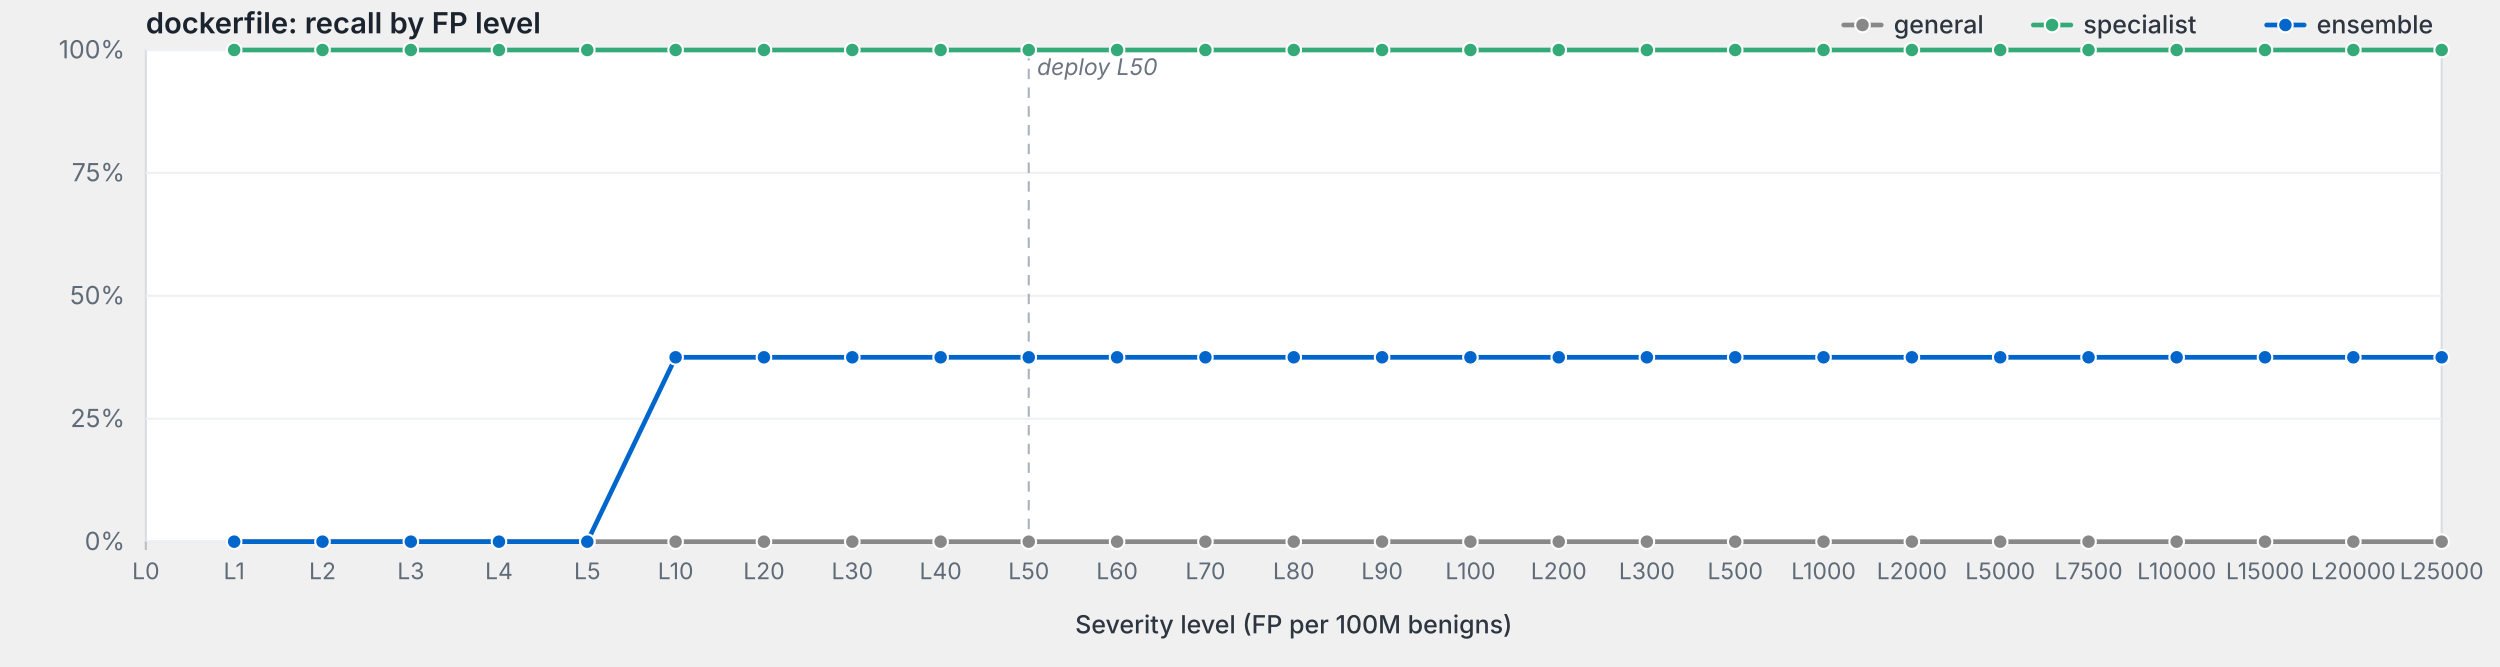
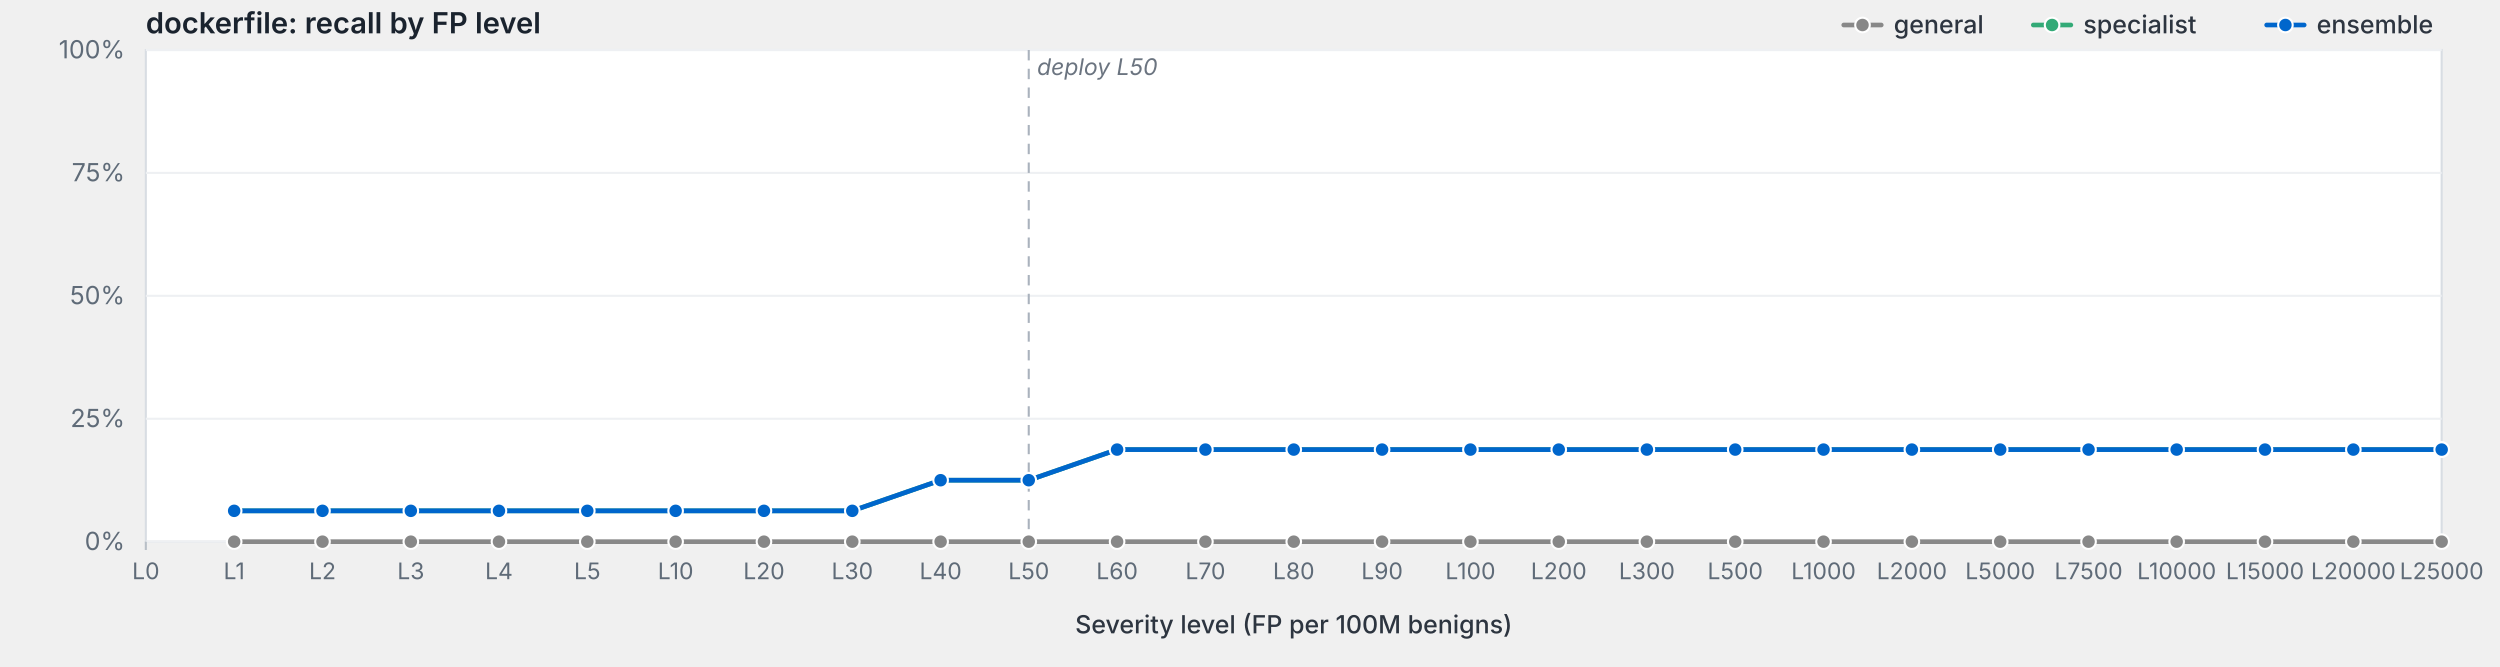
<svg xmlns="http://www.w3.org/2000/svg" viewBox="0 0 1200 320" width="1200" height="320" preserveAspectRatio="xMidYMid meet" role="img" aria-label="dockerfile: recall by FP level">
  <style>svg { background: #fdfdfd; }.frame { fill: #fff; stroke: #d8dde3; stroke-width: 1; }.grid { stroke: #eef0f3; stroke-width: 1; }.tick { stroke: #b8bfc7; stroke-width: 1; }.axis-label { fill: #5f6b78; font-family: -apple-system, BlinkMacSystemFont, "Segoe UI", system-ui, sans-serif; font-size: 12px; }.x-label { fill: #5f6b78; font-family: -apple-system, BlinkMacSystemFont, "Segoe UI", system-ui, sans-serif; font-size: 11px; }.axis-title { fill: #2d3540; font-family: -apple-system, BlinkMacSystemFont, "Segoe UI", system-ui, sans-serif; font-size: 12px; font-weight: 500; }.title { fill: #1a232e; font-family: -apple-system, BlinkMacSystemFont, "Segoe UI", system-ui, sans-serif; font-size: 14px; font-weight: 600; }.deploy-marker { stroke: #aab2bd; stroke-width: 1; stroke-dasharray: 5,4; }.deploy-label { fill: #6b7480; font-family: -apple-system, BlinkMacSystemFont, "Segoe UI", system-ui, sans-serif; font-size: 11px; font-style: italic; }.curve { fill: none; stroke-width: 2.25; stroke-linejoin: round; stroke-linecap: round; }.marker { stroke: #fff; stroke-width: 1; }.legend-text { fill: #2d3540; font-family: -apple-system, BlinkMacSystemFont, "Segoe UI", system-ui, sans-serif; font-size: 12px; font-weight: 500; }</style>
  <text class="title" x="70" y="16">dockerfile: recall by FP level</text>
  <rect class="frame" x="70" y="24" width="1102" height="236" />
  <line class="grid" x1="70" y1="260.0" x2="1172" y2="260.0" />
  <text class="axis-label" x="60" y="264.0" text-anchor="end">0%</text>
  <line class="grid" x1="70" y1="201.0" x2="1172" y2="201.0" />
  <text class="axis-label" x="60" y="205.0" text-anchor="end">25%</text>
  <line class="grid" x1="70" y1="142.0" x2="1172" y2="142.0" />
  <text class="axis-label" x="60" y="146.0" text-anchor="end">50%</text>
  <line class="grid" x1="70" y1="83.0" x2="1172" y2="83.0" />
  <text class="axis-label" x="60" y="87.0" text-anchor="end">75%</text>
  <line class="grid" x1="70" y1="24.0" x2="1172" y2="24.0" />
  <text class="axis-label" x="60" y="28.0" text-anchor="end">100%</text>
  <line class="deploy-marker" x1="493.8" y1="24" x2="493.8" y2="260" />
  <text class="deploy-label" x="497.8" y="36" text-anchor="start">deploy L50</text>
  <line class="tick" x1="70.0" y1="260" x2="70.0" y2="264" />
  <text class="x-label" x="70.0" y="278" text-anchor="middle">L0</text>
  <line class="tick" x1="112.4" y1="260" x2="112.4" y2="264" />
  <text class="x-label" x="112.4" y="278" text-anchor="middle">L1</text>
  <line class="tick" x1="154.8" y1="260" x2="154.8" y2="264" />
  <text class="x-label" x="154.8" y="278" text-anchor="middle">L2</text>
  <line class="tick" x1="197.2" y1="260" x2="197.2" y2="264" />
  <text class="x-label" x="197.2" y="278" text-anchor="middle">L3</text>
  <line class="tick" x1="239.5" y1="260" x2="239.5" y2="264" />
  <text class="x-label" x="239.5" y="278" text-anchor="middle">L4</text>
  <line class="tick" x1="281.9" y1="260" x2="281.9" y2="264" />
  <text class="x-label" x="281.9" y="278" text-anchor="middle">L5</text>
  <line class="tick" x1="324.3" y1="260" x2="324.3" y2="264" />
  <text class="x-label" x="324.3" y="278" text-anchor="middle">L10</text>
  <line class="tick" x1="366.7" y1="260" x2="366.7" y2="264" />
  <text class="x-label" x="366.7" y="278" text-anchor="middle">L20</text>
  <line class="tick" x1="409.1" y1="260" x2="409.1" y2="264" />
  <text class="x-label" x="409.1" y="278" text-anchor="middle">L30</text>
  <line class="tick" x1="451.5" y1="260" x2="451.5" y2="264" />
  <text class="x-label" x="451.5" y="278" text-anchor="middle">L40</text>
  <line class="tick" x1="493.8" y1="260" x2="493.8" y2="264" />
  <text class="x-label" x="493.8" y="278" text-anchor="middle">L50</text>
  <line class="tick" x1="536.2" y1="260" x2="536.2" y2="264" />
  <text class="x-label" x="536.2" y="278" text-anchor="middle">L60</text>
  <line class="tick" x1="578.6" y1="260" x2="578.6" y2="264" />
  <text class="x-label" x="578.6" y="278" text-anchor="middle">L70</text>
  <line class="tick" x1="621.0" y1="260" x2="621.0" y2="264" />
  <text class="x-label" x="621.0" y="278" text-anchor="middle">L80</text>
  <line class="tick" x1="663.4" y1="260" x2="663.4" y2="264" />
  <text class="x-label" x="663.4" y="278" text-anchor="middle">L90</text>
  <line class="tick" x1="705.8" y1="260" x2="705.8" y2="264" />
  <text class="x-label" x="705.8" y="278" text-anchor="middle">L100</text>
  <line class="tick" x1="748.2" y1="260" x2="748.2" y2="264" />
  <text class="x-label" x="748.2" y="278" text-anchor="middle">L200</text>
  <line class="tick" x1="790.5" y1="260" x2="790.5" y2="264" />
  <text class="x-label" x="790.5" y="278" text-anchor="middle">L300</text>
  <line class="tick" x1="832.9" y1="260" x2="832.9" y2="264" />
  <text class="x-label" x="832.9" y="278" text-anchor="middle">L500</text>
  <line class="tick" x1="875.3" y1="260" x2="875.3" y2="264" />
  <text class="x-label" x="875.3" y="278" text-anchor="middle">L1000</text>
  <line class="tick" x1="917.7" y1="260" x2="917.7" y2="264" />
  <text class="x-label" x="917.7" y="278" text-anchor="middle">L2000</text>
  <line class="tick" x1="960.1" y1="260" x2="960.1" y2="264" />
  <text class="x-label" x="960.1" y="278" text-anchor="middle">L5000</text>
  <line class="tick" x1="1002.5" y1="260" x2="1002.5" y2="264" />
  <text class="x-label" x="1002.5" y="278" text-anchor="middle">L7500</text>
  <line class="tick" x1="1044.8" y1="260" x2="1044.8" y2="264" />
  <text class="x-label" x="1044.8" y="278" text-anchor="middle">L10000</text>
  <line class="tick" x1="1087.2" y1="260" x2="1087.2" y2="264" />
  <text class="x-label" x="1087.2" y="278" text-anchor="middle">L15000</text>
  <line class="tick" x1="1129.6" y1="260" x2="1129.6" y2="264" />
  <text class="x-label" x="1129.6" y="278" text-anchor="middle">L20000</text>
  <line class="tick" x1="1172.0" y1="260" x2="1172.0" y2="264" />
  <text class="x-label" x="1172.0" y="278" text-anchor="middle">L25000</text>
  <text class="axis-title" x="621.0" y="304" text-anchor="middle">Severity level (FP per 100M benigns)</text>
  <path class="curve" d="M112.4,260.0 L154.8,260.0 L197.2,260.0 L239.5,260.0 L281.9,260.0 L324.3,260.0 L366.7,260.0 L409.1,260.0 L451.5,260.0 L493.8,260.0 L536.2,260.0 L578.6,260.0 L621.0,260.0 L663.4,260.0 L705.8,260.0 L748.2,260.0 L790.5,260.0 L832.9,260.0 L875.3,260.0 L917.7,260.0 L960.1,260.0 L1002.5,260.0 L1044.8,260.0 L1087.2,260.0 L1129.6,260.0 L1172.0,260.0" stroke="#888" />
  <circle class="marker" cx="112.4" cy="260.0" r="3.5" fill="#888" />
  <circle class="marker" cx="154.8" cy="260.0" r="3.5" fill="#888" />
  <circle class="marker" cx="197.2" cy="260.0" r="3.5" fill="#888" />
  <circle class="marker" cx="239.5" cy="260.0" r="3.5" fill="#888" />
  <circle class="marker" cx="281.9" cy="260.0" r="3.5" fill="#888" />
  <circle class="marker" cx="324.3" cy="260.0" r="3.5" fill="#888" />
  <circle class="marker" cx="366.7" cy="260.0" r="3.5" fill="#888" />
  <circle class="marker" cx="409.1" cy="260.0" r="3.5" fill="#888" />
  <circle class="marker" cx="451.5" cy="260.0" r="3.5" fill="#888" />
  <circle class="marker" cx="493.8" cy="260.0" r="3.5" fill="#888" />
  <circle class="marker" cx="536.2" cy="260.0" r="3.5" fill="#888" />
  <circle class="marker" cx="578.6" cy="260.0" r="3.5" fill="#888" />
  <circle class="marker" cx="621.0" cy="260.0" r="3.5" fill="#888" />
  <circle class="marker" cx="663.4" cy="260.0" r="3.5" fill="#888" />
  <circle class="marker" cx="705.8" cy="260.0" r="3.5" fill="#888" />
  <circle class="marker" cx="748.2" cy="260.0" r="3.5" fill="#888" />
  <circle class="marker" cx="790.5" cy="260.0" r="3.5" fill="#888" />
  <circle class="marker" cx="832.9" cy="260.0" r="3.5" fill="#888" />
  <circle class="marker" cx="875.3" cy="260.0" r="3.5" fill="#888" />
  <circle class="marker" cx="917.7" cy="260.0" r="3.5" fill="#888" />
  <circle class="marker" cx="960.1" cy="260.0" r="3.5" fill="#888" />
  <circle class="marker" cx="1002.5" cy="260.0" r="3.5" fill="#888" />
  <circle class="marker" cx="1044.8" cy="260.0" r="3.5" fill="#888" />
  <circle class="marker" cx="1087.2" cy="260.0" r="3.5" fill="#888" />
  <circle class="marker" cx="1129.6" cy="260.0" r="3.5" fill="#888" />
  <circle class="marker" cx="1172.0" cy="260.0" r="3.5" fill="#888" />
-   <path class="curve" d="M112.4,24.0 L154.8,24.0 L197.2,24.0 L239.5,24.0 L281.9,24.0 L324.3,24.0 L366.7,24.0 L409.1,24.0 L451.5,24.0 L493.8,24.0 L536.2,24.0 L578.6,24.0 L621.0,24.0 L663.4,24.0 L705.8,24.0 L748.2,24.0 L790.5,24.0 L832.9,24.0 L875.3,24.0 L917.7,24.0 L960.1,24.0 L1002.5,24.0 L1044.8,24.0 L1087.2,24.0 L1129.6,24.0 L1172.0,24.0" stroke="#3a7" />
-   <circle class="marker" cx="112.4" cy="24.0" r="3.5" fill="#3a7" />
-   <circle class="marker" cx="154.8" cy="24.0" r="3.5" fill="#3a7" />
-   <circle class="marker" cx="197.2" cy="24.0" r="3.5" fill="#3a7" />
-   <circle class="marker" cx="239.5" cy="24.0" r="3.5" fill="#3a7" />
-   <circle class="marker" cx="281.9" cy="24.0" r="3.5" fill="#3a7" />
-   <circle class="marker" cx="324.3" cy="24.0" r="3.5" fill="#3a7" />
-   <circle class="marker" cx="366.7" cy="24.0" r="3.5" fill="#3a7" />
-   <circle class="marker" cx="409.1" cy="24.0" r="3.5" fill="#3a7" />
-   <circle class="marker" cx="451.5" cy="24.0" r="3.5" fill="#3a7" />
-   <circle class="marker" cx="493.8" cy="24.0" r="3.5" fill="#3a7" />
-   <circle class="marker" cx="536.2" cy="24.0" r="3.5" fill="#3a7" />
-   <circle class="marker" cx="578.6" cy="24.0" r="3.5" fill="#3a7" />
-   <circle class="marker" cx="621.0" cy="24.0" r="3.5" fill="#3a7" />
-   <circle class="marker" cx="663.4" cy="24.0" r="3.5" fill="#3a7" />
-   <circle class="marker" cx="705.8" cy="24.0" r="3.5" fill="#3a7" />
-   <circle class="marker" cx="748.2" cy="24.0" r="3.5" fill="#3a7" />
-   <circle class="marker" cx="790.5" cy="24.0" r="3.5" fill="#3a7" />
-   <circle class="marker" cx="832.9" cy="24.0" r="3.5" fill="#3a7" />
-   <circle class="marker" cx="875.3" cy="24.0" r="3.5" fill="#3a7" />
-   <circle class="marker" cx="917.7" cy="24.0" r="3.5" fill="#3a7" />
-   <circle class="marker" cx="960.1" cy="24.0" r="3.5" fill="#3a7" />
-   <circle class="marker" cx="1002.5" cy="24.0" r="3.5" fill="#3a7" />
-   <circle class="marker" cx="1044.8" cy="24.0" r="3.5" fill="#3a7" />
-   <circle class="marker" cx="1087.2" cy="24.0" r="3.5" fill="#3a7" />
-   <circle class="marker" cx="1129.6" cy="24.0" r="3.5" fill="#3a7" />
-   <circle class="marker" cx="1172.0" cy="24.0" r="3.5" fill="#3a7" />
-   <path class="curve" d="M112.4,260.0 L154.8,260.0 L197.2,260.0 L239.5,260.0 L281.9,260.0 L324.3,171.5 L366.7,171.5 L409.1,171.5 L451.5,171.5 L493.8,171.5 L536.2,171.5 L578.6,171.5 L621.0,171.5 L663.4,171.5 L705.8,171.5 L748.2,171.5 L790.5,171.5 L832.9,171.5 L875.3,171.5 L917.7,171.5 L960.1,171.5 L1002.5,171.5 L1044.8,171.5 L1087.2,171.5 L1129.6,171.5 L1172.0,171.5" stroke="#06c" />
-   <circle class="marker" cx="112.4" cy="260.0" r="3.5" fill="#06c" />
-   <circle class="marker" cx="154.8" cy="260.0" r="3.5" fill="#06c" />
-   <circle class="marker" cx="197.2" cy="260.0" r="3.5" fill="#06c" />
-   <circle class="marker" cx="239.5" cy="260.0" r="3.5" fill="#06c" />
-   <circle class="marker" cx="281.9" cy="260.0" r="3.5" fill="#06c" />
-   <circle class="marker" cx="324.3" cy="171.5" r="3.5" fill="#06c" />
-   <circle class="marker" cx="366.7" cy="171.5" r="3.5" fill="#06c" />
-   <circle class="marker" cx="409.1" cy="171.5" r="3.5" fill="#06c" />
-   <circle class="marker" cx="451.5" cy="171.5" r="3.5" fill="#06c" />
-   <circle class="marker" cx="493.8" cy="171.5" r="3.5" fill="#06c" />
-   <circle class="marker" cx="536.2" cy="171.5" r="3.5" fill="#06c" />
-   <circle class="marker" cx="578.6" cy="171.5" r="3.5" fill="#06c" />
-   <circle class="marker" cx="621.0" cy="171.5" r="3.5" fill="#06c" />
-   <circle class="marker" cx="663.4" cy="171.5" r="3.5" fill="#06c" />
-   <circle class="marker" cx="705.8" cy="171.5" r="3.5" fill="#06c" />
-   <circle class="marker" cx="748.2" cy="171.5" r="3.5" fill="#06c" />
-   <circle class="marker" cx="790.5" cy="171.5" r="3.5" fill="#06c" />
-   <circle class="marker" cx="832.9" cy="171.5" r="3.5" fill="#06c" />
-   <circle class="marker" cx="875.3" cy="171.5" r="3.5" fill="#06c" />
-   <circle class="marker" cx="917.7" cy="171.5" r="3.5" fill="#06c" />
-   <circle class="marker" cx="960.1" cy="171.5" r="3.5" fill="#06c" />
-   <circle class="marker" cx="1002.5" cy="171.5" r="3.5" fill="#06c" />
-   <circle class="marker" cx="1044.8" cy="171.5" r="3.5" fill="#06c" />
-   <circle class="marker" cx="1087.2" cy="171.5" r="3.5" fill="#06c" />
-   <circle class="marker" cx="1129.6" cy="171.5" r="3.5" fill="#06c" />
-   <circle class="marker" cx="1172.0" cy="171.5" r="3.5" fill="#06c" />
+   <path class="curve" d="M112.4,245.2 L154.8,245.2 L197.2,245.2 L239.5,245.2 L281.9,245.2 L324.3,245.2 L366.7,245.2 L409.1,245.2 L451.5,230.5 L493.8,230.5 L536.2,215.8 L578.6,215.8 L621.0,215.8 L663.4,215.8 L705.8,215.8 L748.2,215.8 L790.5,215.8 L832.9,215.8 L875.3,215.8 L917.7,215.8 L960.1,215.8 L1002.5,215.8 L1044.8,215.8 L1087.2,215.8 L1129.6,215.8 L1172.0,215.8" stroke="#3a7" />
+   <circle class="marker" cx="112.4" cy="245.2" r="3.5" fill="#3a7" />
+   <circle class="marker" cx="154.8" cy="245.2" r="3.5" fill="#3a7" />
+   <circle class="marker" cx="197.2" cy="245.2" r="3.5" fill="#3a7" />
+   <circle class="marker" cx="239.5" cy="245.2" r="3.5" fill="#3a7" />
+   <circle class="marker" cx="281.9" cy="245.2" r="3.5" fill="#3a7" />
+   <circle class="marker" cx="324.3" cy="245.2" r="3.5" fill="#3a7" />
+   <circle class="marker" cx="366.7" cy="245.2" r="3.5" fill="#3a7" />
+   <circle class="marker" cx="409.1" cy="245.2" r="3.5" fill="#3a7" />
+   <circle class="marker" cx="451.5" cy="230.5" r="3.5" fill="#3a7" />
+   <circle class="marker" cx="493.8" cy="230.5" r="3.5" fill="#3a7" />
+   <circle class="marker" cx="536.2" cy="215.8" r="3.5" fill="#3a7" />
+   <circle class="marker" cx="578.6" cy="215.8" r="3.5" fill="#3a7" />
+   <circle class="marker" cx="621.0" cy="215.8" r="3.5" fill="#3a7" />
+   <circle class="marker" cx="663.4" cy="215.8" r="3.5" fill="#3a7" />
+   <circle class="marker" cx="705.8" cy="215.8" r="3.5" fill="#3a7" />
+   <circle class="marker" cx="748.2" cy="215.8" r="3.5" fill="#3a7" />
+   <circle class="marker" cx="790.5" cy="215.8" r="3.5" fill="#3a7" />
+   <circle class="marker" cx="832.9" cy="215.8" r="3.5" fill="#3a7" />
+   <circle class="marker" cx="875.3" cy="215.8" r="3.5" fill="#3a7" />
+   <circle class="marker" cx="917.7" cy="215.8" r="3.5" fill="#3a7" />
+   <circle class="marker" cx="960.1" cy="215.8" r="3.5" fill="#3a7" />
+   <circle class="marker" cx="1002.5" cy="215.8" r="3.5" fill="#3a7" />
+   <circle class="marker" cx="1044.8" cy="215.8" r="3.5" fill="#3a7" />
+   <circle class="marker" cx="1087.2" cy="215.8" r="3.5" fill="#3a7" />
+   <circle class="marker" cx="1129.6" cy="215.8" r="3.5" fill="#3a7" />
+   <circle class="marker" cx="1172.0" cy="215.8" r="3.5" fill="#3a7" />
+   <path class="curve" d="M112.4,245.2 L154.8,245.2 L197.2,245.2 L239.5,245.2 L281.9,245.2 L324.3,245.2 L366.7,245.2 L409.1,245.2 L451.5,230.5 L493.8,230.5 L536.2,215.8 L578.6,215.8 L621.0,215.8 L663.4,215.8 L705.8,215.8 L748.2,215.8 L790.5,215.8 L832.9,215.8 L875.3,215.8 L917.7,215.8 L960.1,215.8 L1002.5,215.8 L1044.8,215.8 L1087.2,215.8 L1129.6,215.8 L1172.0,215.8" stroke="#06c" />
+   <circle class="marker" cx="112.4" cy="245.2" r="3.5" fill="#06c" />
+   <circle class="marker" cx="154.8" cy="245.2" r="3.5" fill="#06c" />
+   <circle class="marker" cx="197.2" cy="245.2" r="3.5" fill="#06c" />
+   <circle class="marker" cx="239.5" cy="245.2" r="3.5" fill="#06c" />
+   <circle class="marker" cx="281.9" cy="245.2" r="3.5" fill="#06c" />
+   <circle class="marker" cx="324.3" cy="245.2" r="3.5" fill="#06c" />
+   <circle class="marker" cx="366.7" cy="245.2" r="3.5" fill="#06c" />
+   <circle class="marker" cx="409.1" cy="245.2" r="3.5" fill="#06c" />
+   <circle class="marker" cx="451.5" cy="230.5" r="3.5" fill="#06c" />
+   <circle class="marker" cx="493.8" cy="230.5" r="3.5" fill="#06c" />
+   <circle class="marker" cx="536.2" cy="215.8" r="3.5" fill="#06c" />
+   <circle class="marker" cx="578.6" cy="215.8" r="3.5" fill="#06c" />
+   <circle class="marker" cx="621.0" cy="215.8" r="3.5" fill="#06c" />
+   <circle class="marker" cx="663.4" cy="215.8" r="3.5" fill="#06c" />
+   <circle class="marker" cx="705.8" cy="215.8" r="3.5" fill="#06c" />
+   <circle class="marker" cx="748.2" cy="215.8" r="3.5" fill="#06c" />
+   <circle class="marker" cx="790.5" cy="215.8" r="3.5" fill="#06c" />
+   <circle class="marker" cx="832.9" cy="215.8" r="3.5" fill="#06c" />
+   <circle class="marker" cx="875.3" cy="215.8" r="3.5" fill="#06c" />
+   <circle class="marker" cx="917.7" cy="215.8" r="3.5" fill="#06c" />
+   <circle class="marker" cx="960.1" cy="215.8" r="3.5" fill="#06c" />
+   <circle class="marker" cx="1002.5" cy="215.8" r="3.5" fill="#06c" />
+   <circle class="marker" cx="1044.8" cy="215.8" r="3.5" fill="#06c" />
+   <circle class="marker" cx="1087.2" cy="215.8" r="3.5" fill="#06c" />
+   <circle class="marker" cx="1129.6" cy="215.8" r="3.5" fill="#06c" />
+   <circle class="marker" cx="1172.0" cy="215.8" r="3.5" fill="#06c" />
  <line x1="1088.0" y1="12.0" x2="1106.0" y2="12.0" stroke="#06c" stroke-width="2.25" stroke-linecap="round" />
  <circle cx="1097.0" cy="12.0" r="3.5" fill="#06c" stroke="#fff" stroke-width="1" />
  <text class="legend-text" x="1112.0" y="16.0">ensemble</text>
  <line x1="976.0" y1="12.0" x2="994.0" y2="12.0" stroke="#3a7" stroke-width="2.25" stroke-linecap="round" />
  <circle cx="985.0" cy="12.0" r="3.5" fill="#3a7" stroke="#fff" stroke-width="1" />
  <text class="legend-text" x="1000.0" y="16.0">specialist</text>
  <line x1="885.0" y1="12.0" x2="903.0" y2="12.0" stroke="#888" stroke-width="2.25" stroke-linecap="round" />
  <circle cx="894.0" cy="12.0" r="3.5" fill="#888" stroke="#fff" stroke-width="1" />
  <text class="legend-text" x="909.0" y="16.0">general</text>
</svg>
